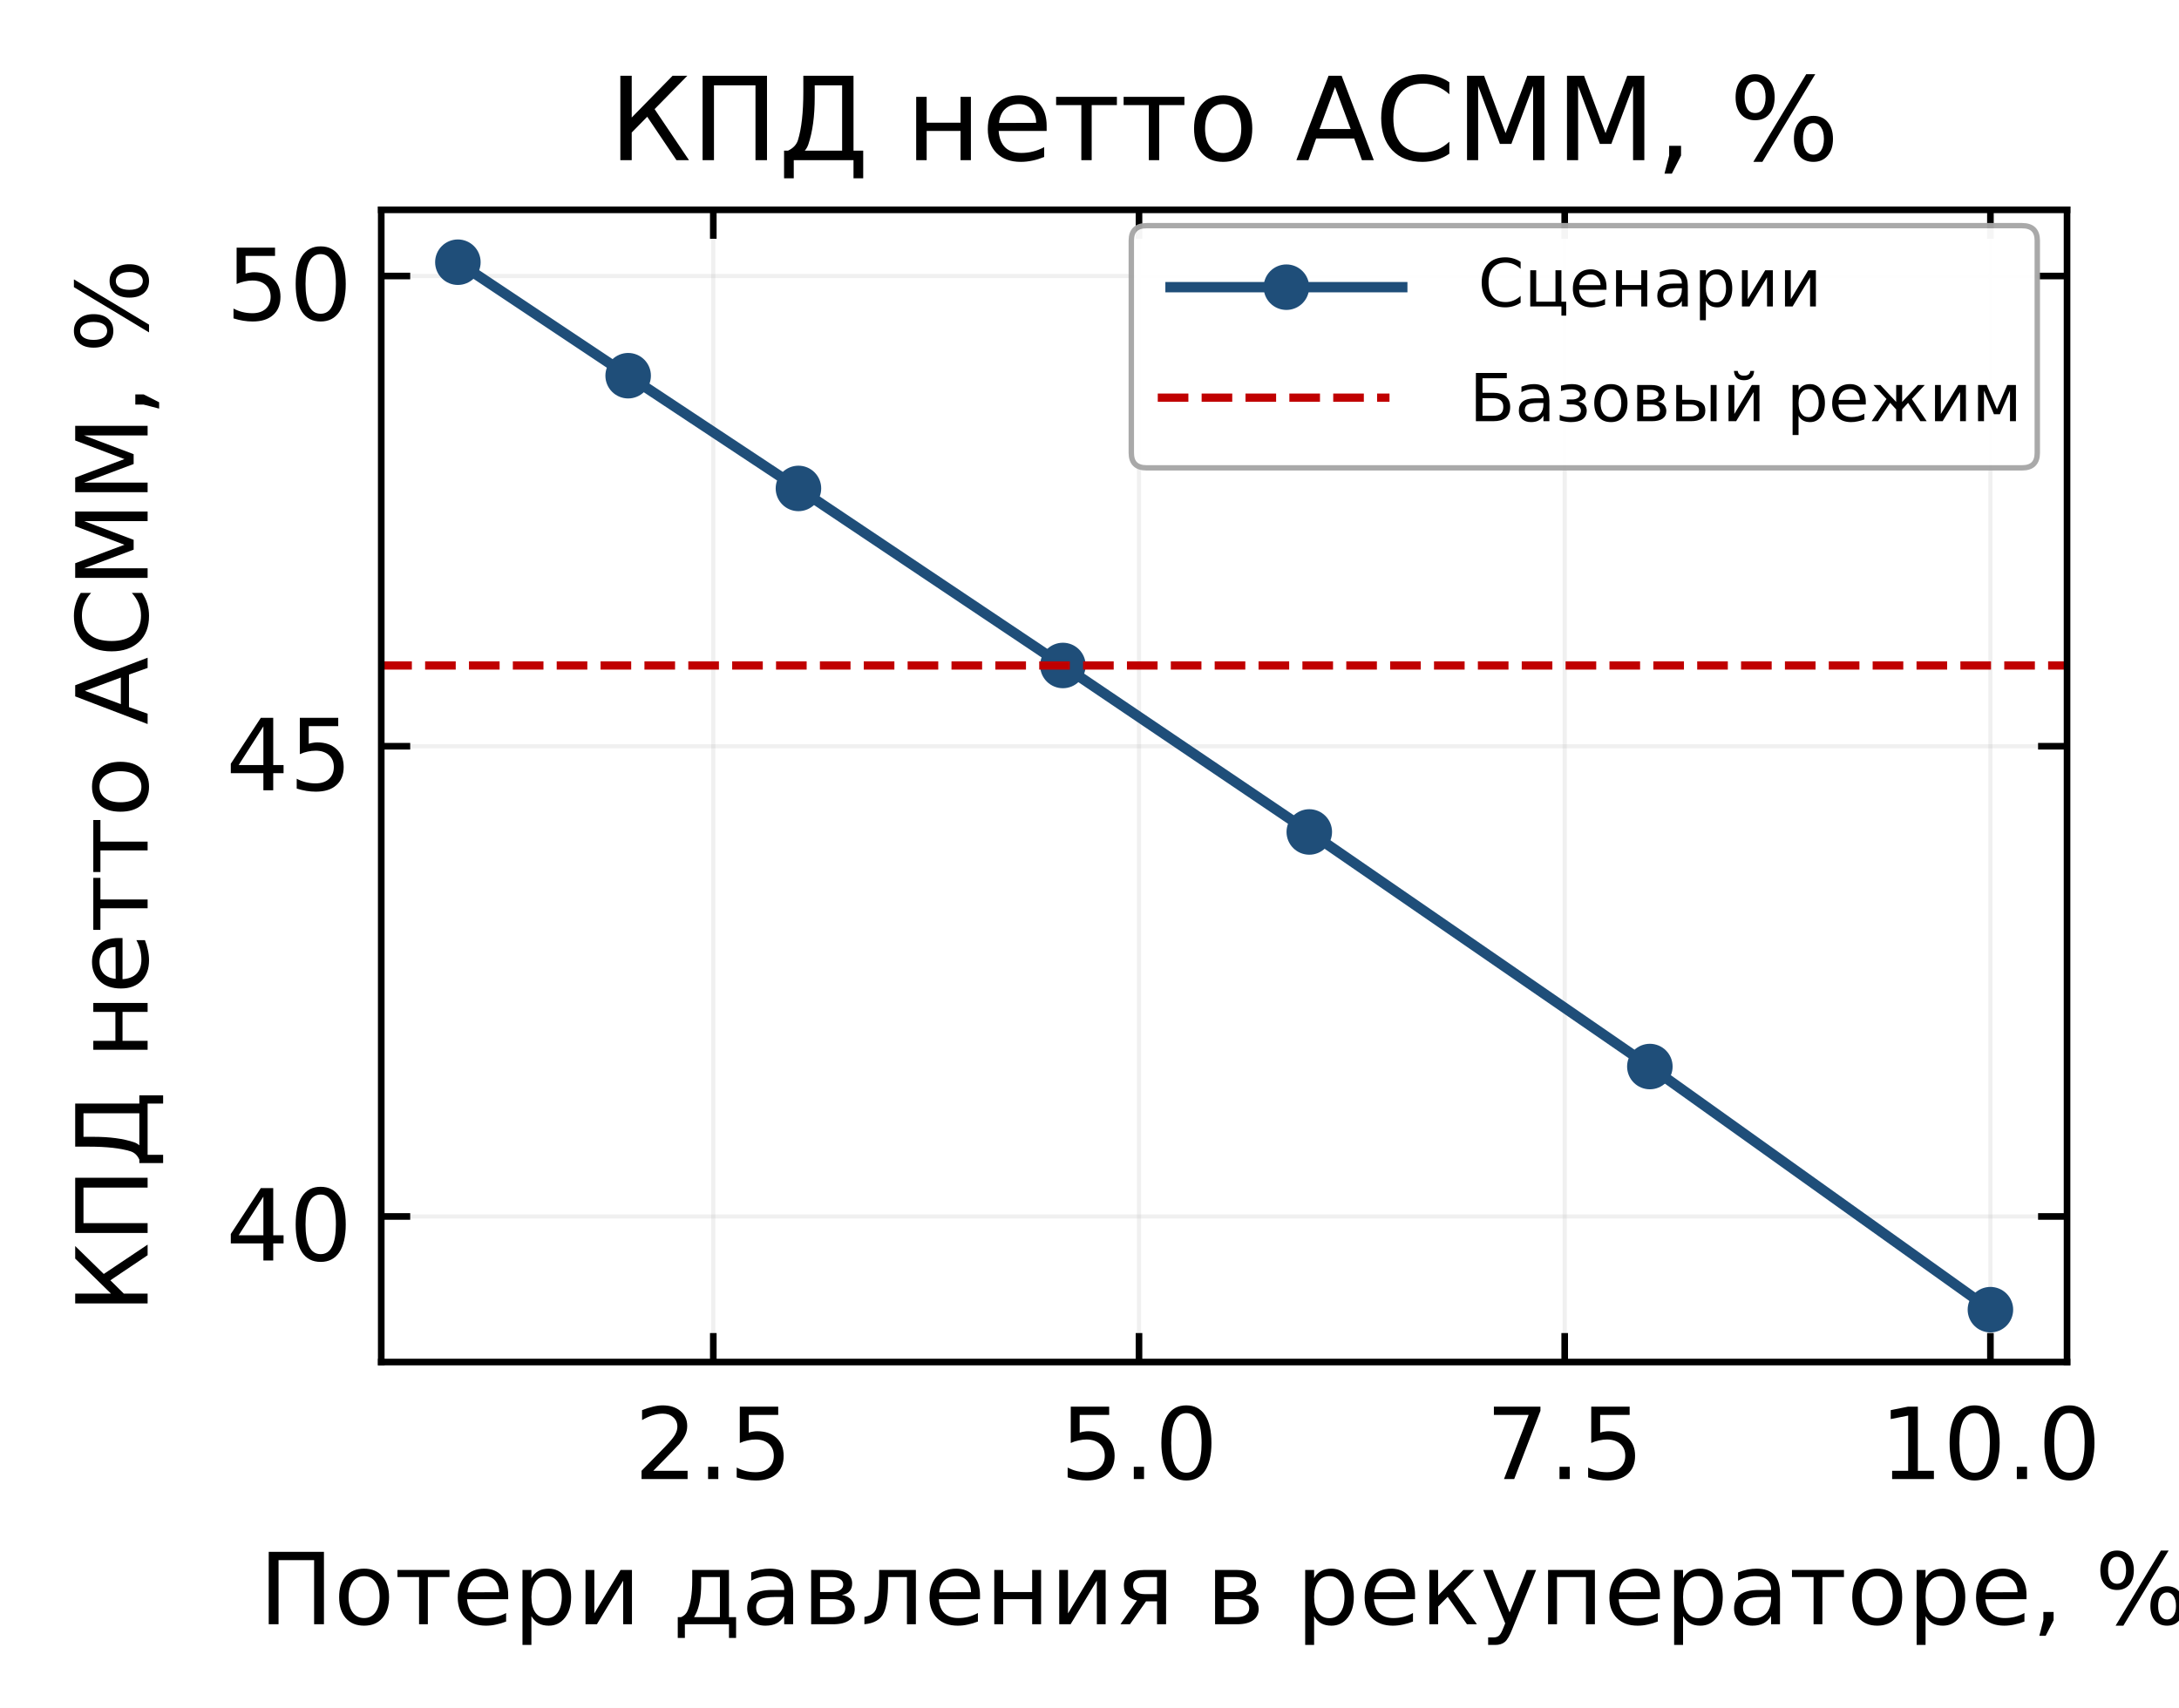
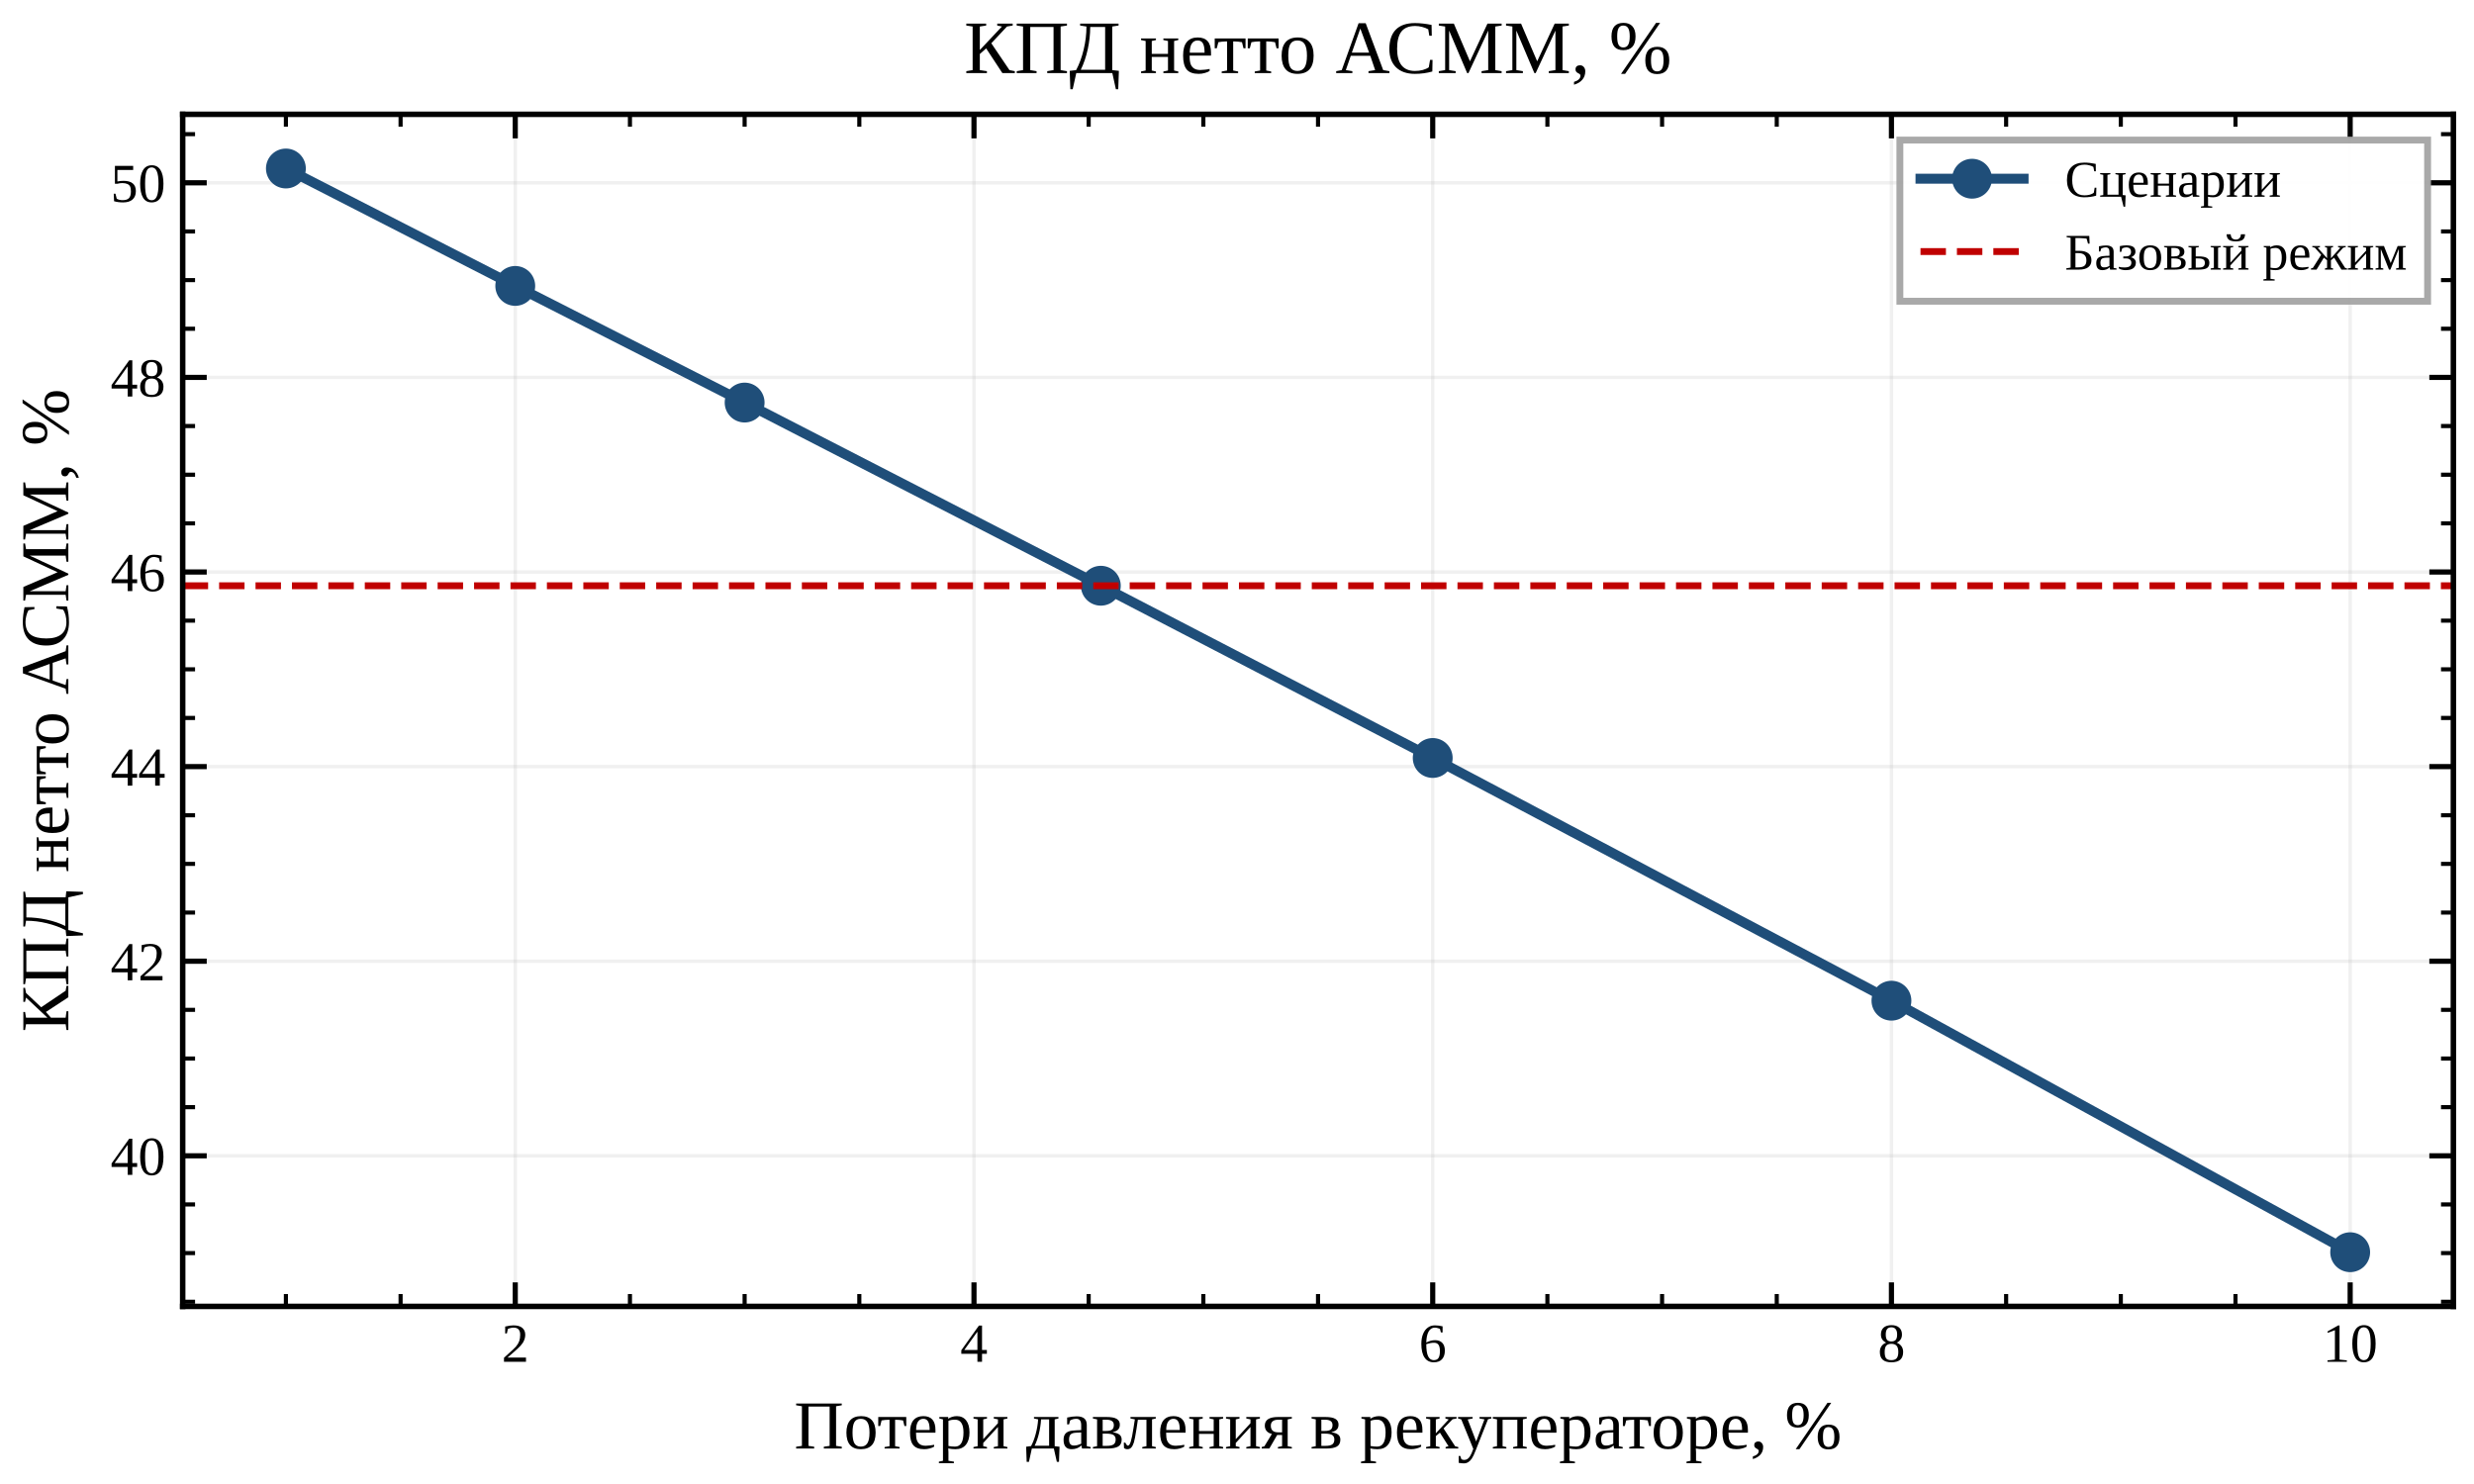
- <svg xmlns="http://www.w3.org/2000/svg" xmlns:xlink="http://www.w3.org/1999/xlink" width="263.278pt" height="206.4pt" viewBox="0 0 263.278 206.4" version="1.1" id="svg30">
-   <defs id="defs1">
-     <style type="text/css" id="style1">*{stroke-linejoin: round; stroke-linecap: butt}</style>
+ <svg xmlns="http://www.w3.org/2000/svg" xmlns:xlink="http://www.w3.org/1999/xlink" width="360pt" height="216pt" viewBox="0 0 360 216" version="1.1">
+   <defs>
+     <style type="text/css">*{stroke-linejoin: round; stroke-linecap: butt}</style>
  </defs>
  <g id="figure_1">
-     <g id="patch_1" transform="scale(1.06053,1)">
-       <path d="M 0,206.4 H 263.278 V 0 H 0 Z" style="fill:#ffffff" id="path1" />
+     <g id="patch_1">
+       <path d="M 0 216  L 360 216  L 360 0  L 0 0  z " style="fill: #ffffff" />
    </g>
    <g id="axes_1">
      <g id="patch_2">
-         <path d="M 46.064 164.601  L 249.751 164.601  L 249.751 25.358  L 46.064 25.358  z " style="fill: #ffffff" id="path2" />
+         <path d="M 26.583 190.151  L 357 190.151  L 357 16.638  L 26.583 16.638  z " style="fill: #ffffff" />
      </g>
      <g id="matplotlib.axis_1">
        <g id="xtick_1">
          <g id="line2d_1">
-             <path d="M 86.184 164.601  L 86.184 25.358  " clip-path="url(#p3dc3c84e98)" style="fill: none; stroke: #b0b0b0; stroke-opacity: 0.18; stroke-width: 0.5; stroke-linecap: square" id="path3" />
+             <path d="M 74.977 190.151  L 74.977 16.638  " clip-path="url(#pddaae3f51f)" style="fill: none; stroke: #b0b0b0; stroke-opacity: 0.18; stroke-width: 0.5; stroke-linecap: square" />
          </g>
          <g id="line2d_2">
-             <defs id="defs3">
-               <path id="mdc8d6fe8bd" d="M 0 0  L 0 -3.5  " style="stroke: #000000; stroke-width: 0.8" />
+             <defs>
+               <path id="m5bb6754c3a" d="M 0 0  L 0 -3.5  " style="stroke: #000000; stroke-width: 0.75" />
            </defs>
-             <g id="g3">
-               <use xlink:href="#mdc8d6fe8bd" x="86.184" y="164.601" style="stroke: #000000; stroke-width: 0.8" id="use3" />
+             <g>
+               <use xlink:href="#m5bb6754c3a" x="74.977" y="190.151" style="stroke: #000000; stroke-width: 0.75" />
            </g>
          </g>
          <g id="line2d_3">
-             <defs id="defs4">
-               <path id="m4fccfed778" d="M 0 0  L 0 3.5  " style="stroke: #000000; stroke-width: 0.8" />
+             <defs>
+               <path id="me6d6eac9aa" d="M 0 0  L 0 3.5  " style="stroke: #000000; stroke-width: 0.75" />
            </defs>
-             <g id="g4">
-               <use xlink:href="#m4fccfed778" x="86.184" y="25.358" style="stroke: #000000; stroke-width: 0.8" id="use4" />
+             <g>
+               <use xlink:href="#me6d6eac9aa" x="74.977" y="16.638" style="stroke: #000000; stroke-width: 0.75" />
            </g>
          </g>
          <g id="text_1">
-             <text style="font-size:12px;font-family:'DejaVu Sans';text-anchor:middle" x="86.184" y="178.739" id="text4">2.5</text>
+             <text style="font-size: 8px; font-family: 'Times New Roman'; text-anchor: middle" x="74.977" y="198.206" transform="rotate(-0 74.97742 198.2057)">2</text>
          </g>
        </g>
        <g id="xtick_2">
          <g id="line2d_4">
-             <path d="M 137.62 164.601  L 137.62 25.358  " clip-path="url(#p3dc3c84e98)" style="fill: none; stroke: #b0b0b0; stroke-opacity: 0.18; stroke-width: 0.5; stroke-linecap: square" id="path4" />
+             <path d="M 141.728 190.151  L 141.728 16.638  " clip-path="url(#pddaae3f51f)" style="fill: none; stroke: #b0b0b0; stroke-opacity: 0.18; stroke-width: 0.5; stroke-linecap: square" />
          </g>
          <g id="line2d_5">
-             <g id="g5">
-               <use xlink:href="#mdc8d6fe8bd" x="137.62" y="164.601" style="stroke: #000000; stroke-width: 0.8" id="use5" />
+             <g>
+               <use xlink:href="#m5bb6754c3a" x="141.728" y="190.151" style="stroke: #000000; stroke-width: 0.75" />
            </g>
          </g>
          <g id="line2d_6">
-             <g id="g6">
-               <use xlink:href="#m4fccfed778" x="137.62" y="25.358" style="stroke: #000000; stroke-width: 0.8" id="use6" />
+             <g>
+               <use xlink:href="#me6d6eac9aa" x="141.728" y="16.638" style="stroke: #000000; stroke-width: 0.75" />
            </g>
          </g>
          <g id="text_2">
-             <text style="font-size:12px;font-family:'DejaVu Sans';text-anchor:middle" x="137.62" y="178.739" id="text6">5.0</text>
+             <text style="font-size: 8px; font-family: 'Times New Roman'; text-anchor: middle" x="141.728" y="198.206" transform="rotate(-0 141.7283 198.2057)">4</text>
          </g>
        </g>
        <g id="xtick_3">
          <g id="line2d_7">
-             <path d="M 189.056 164.601  L 189.056 25.358  " clip-path="url(#p3dc3c84e98)" style="fill: none; stroke: #b0b0b0; stroke-opacity: 0.18; stroke-width: 0.5; stroke-linecap: square" id="path6" />
+             <path d="M 208.479 190.151  L 208.479 16.638  " clip-path="url(#pddaae3f51f)" style="fill: none; stroke: #b0b0b0; stroke-opacity: 0.18; stroke-width: 0.5; stroke-linecap: square" />
          </g>
          <g id="line2d_8">
-             <g id="g7">
-               <use xlink:href="#mdc8d6fe8bd" x="189.056" y="164.601" style="stroke: #000000; stroke-width: 0.8" id="use7" />
+             <g>
+               <use xlink:href="#m5bb6754c3a" x="208.479" y="190.151" style="stroke: #000000; stroke-width: 0.75" />
            </g>
          </g>
          <g id="line2d_9">
-             <g id="g8">
-               <use xlink:href="#m4fccfed778" x="189.056" y="25.358" style="stroke: #000000; stroke-width: 0.8" id="use8" />
+             <g>
+               <use xlink:href="#me6d6eac9aa" x="208.479" y="16.638" style="stroke: #000000; stroke-width: 0.75" />
            </g>
          </g>
          <g id="text_3">
-             <text style="font-size:12px;font-family:'DejaVu Sans';text-anchor:middle" x="189.056" y="178.739" id="text8">7.5</text>
+             <text style="font-size: 8px; font-family: 'Times New Roman'; text-anchor: middle" x="208.479" y="198.206" transform="rotate(-0 208.4791 198.2057)">6</text>
          </g>
        </g>
        <g id="xtick_4">
          <g id="line2d_10">
-             <path d="M 240.492 164.601  L 240.492 25.358  " clip-path="url(#p3dc3c84e98)" style="fill: none; stroke: #b0b0b0; stroke-opacity: 0.18; stroke-width: 0.5; stroke-linecap: square" id="path8" />
+             <path d="M 275.23 190.151  L 275.23 16.638  " clip-path="url(#pddaae3f51f)" style="fill: none; stroke: #b0b0b0; stroke-opacity: 0.18; stroke-width: 0.5; stroke-linecap: square" />
          </g>
          <g id="line2d_11">
-             <g id="g9">
-               <use xlink:href="#mdc8d6fe8bd" x="240.492" y="164.601" style="stroke: #000000; stroke-width: 0.8" id="use9" />
+             <g>
+               <use xlink:href="#m5bb6754c3a" x="275.23" y="190.151" style="stroke: #000000; stroke-width: 0.75" />
            </g>
          </g>
          <g id="line2d_12">
-             <g id="g10">
-               <use xlink:href="#m4fccfed778" x="240.492" y="25.358" style="stroke: #000000; stroke-width: 0.8" id="use10" />
+             <g>
+               <use xlink:href="#me6d6eac9aa" x="275.23" y="16.638" style="stroke: #000000; stroke-width: 0.75" />
            </g>
          </g>
          <g id="text_4">
-             <text style="font-size:12px;font-family:'DejaVu Sans';text-anchor:middle" x="240.492" y="178.739" id="text10">10.0</text>
-           </g>
-         </g>
-         <g id="text_5">
-           <text style="font-size:12px;font-family:'DejaVu Sans';text-anchor:middle" x="147.908" y="196.288" id="text11">Потери давления в рекуператоре, %</text>
+             <text style="font-size: 8px; font-family: 'Times New Roman'; text-anchor: middle" x="275.23" y="198.206" transform="rotate(-0 275.23 198.2057)">8</text>
+           </g>
+         </g>
+         <g id="xtick_5">
+           <g id="line2d_13">
+             <path d="M 341.981 190.151  L 341.981 16.638  " clip-path="url(#pddaae3f51f)" style="fill: none; stroke: #b0b0b0; stroke-opacity: 0.18; stroke-width: 0.5; stroke-linecap: square" />
+           </g>
+           <g id="line2d_14">
+             <g>
+               <use xlink:href="#m5bb6754c3a" x="341.981" y="190.151" style="stroke: #000000; stroke-width: 0.75" />
+             </g>
+           </g>
+           <g id="line2d_15">
+             <g>
+               <use xlink:href="#me6d6eac9aa" x="341.981" y="16.638" style="stroke: #000000; stroke-width: 0.75" />
+             </g>
+           </g>
+           <g id="text_5">
+             <text style="font-size: 8px; font-family: 'Times New Roman'; text-anchor: middle" x="341.981" y="198.206" transform="rotate(-0 341.9808 198.2057)">10</text>
+           </g>
+         </g>
+         <g id="xtick_6">
+           <g id="line2d_16">
+             <defs>
+               <path id="md8a1b2594a" d="M 0 0  L 0 -1.8  " style="stroke: #000000; stroke-width: 0.6" />
+             </defs>
+             <g>
+               <use xlink:href="#md8a1b2594a" x="41.602" y="190.151" style="stroke: #000000; stroke-width: 0.6" />
+             </g>
+           </g>
+           <g id="line2d_17">
+             <defs>
+               <path id="m093b53a1f8" d="M 0 0  L 0 1.8  " style="stroke: #000000; stroke-width: 0.6" />
+             </defs>
+             <g>
+               <use xlink:href="#m093b53a1f8" x="41.602" y="16.638" style="stroke: #000000; stroke-width: 0.6" />
+             </g>
+           </g>
+         </g>
+         <g id="xtick_7">
+           <g id="line2d_18">
+             <g>
+               <use xlink:href="#md8a1b2594a" x="58.29" y="190.151" style="stroke: #000000; stroke-width: 0.6" />
+             </g>
+           </g>
+           <g id="line2d_19">
+             <g>
+               <use xlink:href="#m093b53a1f8" x="58.29" y="16.638" style="stroke: #000000; stroke-width: 0.6" />
+             </g>
+           </g>
+         </g>
+         <g id="xtick_8">
+           <g id="line2d_20">
+             <g>
+               <use xlink:href="#md8a1b2594a" x="91.665" y="190.151" style="stroke: #000000; stroke-width: 0.6" />
+             </g>
+           </g>
+           <g id="line2d_21">
+             <g>
+               <use xlink:href="#m093b53a1f8" x="91.665" y="16.638" style="stroke: #000000; stroke-width: 0.6" />
+             </g>
+           </g>
+         </g>
+         <g id="xtick_9">
+           <g id="line2d_22">
+             <g>
+               <use xlink:href="#md8a1b2594a" x="108.353" y="190.151" style="stroke: #000000; stroke-width: 0.6" />
+             </g>
+           </g>
+           <g id="line2d_23">
+             <g>
+               <use xlink:href="#m093b53a1f8" x="108.353" y="16.638" style="stroke: #000000; stroke-width: 0.6" />
+             </g>
+           </g>
+         </g>
+         <g id="xtick_10">
+           <g id="line2d_24">
+             <g>
+               <use xlink:href="#md8a1b2594a" x="125.041" y="190.151" style="stroke: #000000; stroke-width: 0.6" />
+             </g>
+           </g>
+           <g id="line2d_25">
+             <g>
+               <use xlink:href="#m093b53a1f8" x="125.041" y="16.638" style="stroke: #000000; stroke-width: 0.6" />
+             </g>
+           </g>
+         </g>
+         <g id="xtick_11">
+           <g id="line2d_26">
+             <g>
+               <use xlink:href="#md8a1b2594a" x="158.416" y="190.151" style="stroke: #000000; stroke-width: 0.6" />
+             </g>
+           </g>
+           <g id="line2d_27">
+             <g>
+               <use xlink:href="#m093b53a1f8" x="158.416" y="16.638" style="stroke: #000000; stroke-width: 0.6" />
+             </g>
+           </g>
+         </g>
+         <g id="xtick_12">
+           <g id="line2d_28">
+             <g>
+               <use xlink:href="#md8a1b2594a" x="175.104" y="190.151" style="stroke: #000000; stroke-width: 0.6" />
+             </g>
+           </g>
+           <g id="line2d_29">
+             <g>
+               <use xlink:href="#m093b53a1f8" x="175.104" y="16.638" style="stroke: #000000; stroke-width: 0.6" />
+             </g>
+           </g>
+         </g>
+         <g id="xtick_13">
+           <g id="line2d_30">
+             <g>
+               <use xlink:href="#md8a1b2594a" x="191.791" y="190.151" style="stroke: #000000; stroke-width: 0.6" />
+             </g>
+           </g>
+           <g id="line2d_31">
+             <g>
+               <use xlink:href="#m093b53a1f8" x="191.791" y="16.638" style="stroke: #000000; stroke-width: 0.6" />
+             </g>
+           </g>
+         </g>
+         <g id="xtick_14">
+           <g id="line2d_32">
+             <g>
+               <use xlink:href="#md8a1b2594a" x="225.167" y="190.151" style="stroke: #000000; stroke-width: 0.6" />
+             </g>
+           </g>
+           <g id="line2d_33">
+             <g>
+               <use xlink:href="#m093b53a1f8" x="225.167" y="16.638" style="stroke: #000000; stroke-width: 0.6" />
+             </g>
+           </g>
+         </g>
+         <g id="xtick_15">
+           <g id="line2d_34">
+             <g>
+               <use xlink:href="#md8a1b2594a" x="241.855" y="190.151" style="stroke: #000000; stroke-width: 0.6" />
+             </g>
+           </g>
+           <g id="line2d_35">
+             <g>
+               <use xlink:href="#m093b53a1f8" x="241.855" y="16.638" style="stroke: #000000; stroke-width: 0.6" />
+             </g>
+           </g>
+         </g>
+         <g id="xtick_16">
+           <g id="line2d_36">
+             <g>
+               <use xlink:href="#md8a1b2594a" x="258.542" y="190.151" style="stroke: #000000; stroke-width: 0.6" />
+             </g>
+           </g>
+           <g id="line2d_37">
+             <g>
+               <use xlink:href="#m093b53a1f8" x="258.542" y="16.638" style="stroke: #000000; stroke-width: 0.6" />
+             </g>
+           </g>
+         </g>
+         <g id="xtick_17">
+           <g id="line2d_38">
+             <g>
+               <use xlink:href="#md8a1b2594a" x="291.918" y="190.151" style="stroke: #000000; stroke-width: 0.6" />
+             </g>
+           </g>
+           <g id="line2d_39">
+             <g>
+               <use xlink:href="#m093b53a1f8" x="291.918" y="16.638" style="stroke: #000000; stroke-width: 0.6" />
+             </g>
+           </g>
+         </g>
+         <g id="xtick_18">
+           <g id="line2d_40">
+             <g>
+               <use xlink:href="#md8a1b2594a" x="308.605" y="190.151" style="stroke: #000000; stroke-width: 0.6" />
+             </g>
+           </g>
+           <g id="line2d_41">
+             <g>
+               <use xlink:href="#m093b53a1f8" x="308.605" y="16.638" style="stroke: #000000; stroke-width: 0.6" />
+             </g>
+           </g>
+         </g>
+         <g id="xtick_19">
+           <g id="line2d_42">
+             <g>
+               <use xlink:href="#md8a1b2594a" x="325.293" y="190.151" style="stroke: #000000; stroke-width: 0.6" />
+             </g>
+           </g>
+           <g id="line2d_43">
+             <g>
+               <use xlink:href="#m093b53a1f8" x="325.293" y="16.638" style="stroke: #000000; stroke-width: 0.6" />
+             </g>
+           </g>
+         </g>
+         <g id="text_6">
+           <text style="font-size: 10px; font-family: 'Times New Roman'; text-anchor: middle" x="191.791" y="210.842" transform="rotate(-0 191.7914 210.8419)">Потери давления в рекуператоре, %</text>
        </g>
      </g>
      <g id="matplotlib.axis_2">
        <g id="ytick_1">
-           <g id="line2d_13">
-             <path d="M 46.064 147.01  L 249.751 147.01  " clip-path="url(#p3dc3c84e98)" style="fill: none; stroke: #b0b0b0; stroke-opacity: 0.18; stroke-width: 0.5; stroke-linecap: square" id="path11" />
-           </g>
-           <g id="line2d_14">
-             <defs id="defs11">
-               <path id="m87d79da79e" d="M 0 0  L 3.5 0  " style="stroke: #000000; stroke-width: 0.8" />
+           <g id="line2d_44">
+             <path d="M 26.583 168.231  L 357 168.231  " clip-path="url(#pddaae3f51f)" style="fill: none; stroke: #b0b0b0; stroke-opacity: 0.18; stroke-width: 0.5; stroke-linecap: square" />
+           </g>
+           <g id="line2d_45">
+             <defs>
+               <path id="mbaff5cd711" d="M 0 0  L 3.5 0  " style="stroke: #000000; stroke-width: 0.75" />
            </defs>
-             <g id="g11">
-               <use xlink:href="#m87d79da79e" x="46.064" y="147.01" style="stroke: #000000; stroke-width: 0.8" id="use11" />
-             </g>
-           </g>
-           <g id="line2d_15">
-             <defs id="defs12">
-               <path id="m6c58fbd5b7" d="M 0 0  L -3.5 0  " style="stroke: #000000; stroke-width: 0.8" />
+             <g>
+               <use xlink:href="#mbaff5cd711" x="26.583" y="168.231" style="stroke: #000000; stroke-width: 0.75" />
+             </g>
+           </g>
+           <g id="line2d_46">
+             <defs>
+               <path id="m94a5e11c1e" d="M 0 0  L -3.5 0  " style="stroke: #000000; stroke-width: 0.75" />
            </defs>
-             <g id="g12">
-               <use xlink:href="#m6c58fbd5b7" x="249.751" y="147.01" style="stroke: #000000; stroke-width: 0.8" id="use12" />
-             </g>
-           </g>
-           <g id="text_6">
-             <text style="font-size:12px;font-family:'DejaVu Sans';text-anchor:end" x="42.564" y="152.329" id="text12">40</text>
+             <g>
+               <use xlink:href="#m94a5e11c1e" x="357" y="168.231" style="stroke: #000000; stroke-width: 0.75" />
+             </g>
+           </g>
+           <g id="text_7">
+             <text style="font-size: 8px; font-family: 'Times New Roman'; text-anchor: end" x="24.083" y="171.008" transform="rotate(-0 24.08305 171.0081)">40</text>
          </g>
        </g>
        <g id="ytick_2">
-           <g id="line2d_16">
-             <path d="M 46.064 90.183  L 249.751 90.183  " clip-path="url(#p3dc3c84e98)" style="fill: none; stroke: #b0b0b0; stroke-opacity: 0.18; stroke-width: 0.5; stroke-linecap: square" id="path12" />
-           </g>
-           <g id="line2d_17">
-             <g id="g13">
-               <use xlink:href="#m87d79da79e" x="46.064" y="90.183" style="stroke: #000000; stroke-width: 0.8" id="use13" />
-             </g>
-           </g>
-           <g id="line2d_18">
-             <g id="g14">
-               <use xlink:href="#m6c58fbd5b7" x="249.751" y="90.183" style="stroke: #000000; stroke-width: 0.8" id="use14" />
-             </g>
-           </g>
-           <g id="text_7">
-             <text style="font-size:12px;font-family:'DejaVu Sans';text-anchor:end" x="42.564" y="95.502" id="text14">45</text>
+           <g id="line2d_47">
+             <path d="M 26.583 139.906  L 357 139.906  " clip-path="url(#pddaae3f51f)" style="fill: none; stroke: #b0b0b0; stroke-opacity: 0.18; stroke-width: 0.5; stroke-linecap: square" />
+           </g>
+           <g id="line2d_48">
+             <g>
+               <use xlink:href="#mbaff5cd711" x="26.583" y="139.906" style="stroke: #000000; stroke-width: 0.75" />
+             </g>
+           </g>
+           <g id="line2d_49">
+             <g>
+               <use xlink:href="#m94a5e11c1e" x="357" y="139.906" style="stroke: #000000; stroke-width: 0.75" />
+             </g>
+           </g>
+           <g id="text_8">
+             <text style="font-size: 8px; font-family: 'Times New Roman'; text-anchor: end" x="24.083" y="142.683" transform="rotate(-0 24.08305 142.6833)">42</text>
          </g>
        </g>
        <g id="ytick_3">
-           <g id="line2d_19">
-             <path d="M 46.064 33.357  L 249.751 33.357  " clip-path="url(#p3dc3c84e98)" style="fill: none; stroke: #b0b0b0; stroke-opacity: 0.18; stroke-width: 0.5; stroke-linecap: square" id="path14" />
-           </g>
-           <g id="line2d_20">
-             <g id="g15">
-               <use xlink:href="#m87d79da79e" x="46.064" y="33.357" style="stroke: #000000; stroke-width: 0.8" id="use15" />
-             </g>
-           </g>
-           <g id="line2d_21">
-             <g id="g16">
-               <use xlink:href="#m6c58fbd5b7" x="249.751" y="33.357" style="stroke: #000000; stroke-width: 0.8" id="use16" />
-             </g>
-           </g>
-           <g id="text_8">
-             <text style="font-size:12px;font-family:'DejaVu Sans';text-anchor:end" x="42.564" y="38.676" id="text16">50</text>
-           </g>
-         </g>
-         <g id="text_9">
-           <text style="font-size:12px;font-family:'DejaVu Sans';text-anchor:middle" x="17.838" y="94.979" transform="rotate(-90,17.83781,94.97913)" id="text17">КПД нетто АСММ, %</text>
-         </g>
-       </g>
-       <g id="line2d_22">
-         <path d="M 55.323 31.687  L 75.897 45.403  L 96.472 59.027  L 128.424 80.422  L 158.195 100.541  L 199.344 128.891  L 240.492 158.272  " clip-path="url(#p3dc3c84e98)" style="fill: none; stroke: #1f4e79; stroke-width: 1.25; stroke-linecap: square" id="path17" />
-         <defs id="defs17">
-           <path id="m5db29bf812" d="M 0 2.25  C 0.597 2.25 1.169 2.013 1.591 1.591  C 2.013 1.169 2.25 0.597 2.25 0  C 2.25 -0.597 2.013 -1.169 1.591 -1.591  C 1.169 -2.013 0.597 -2.25 0 -2.25  C -0.597 -2.25 -1.169 -2.013 -1.591 -1.591  C -2.013 -1.169 -2.25 -0.597 -2.25 0  C -2.25 0.597 -2.013 1.169 -1.591 1.591  C -1.169 2.013 -0.597 2.25 0 2.25  z " style="stroke: #1f4e79" />
+           <g id="line2d_50">
+             <path d="M 26.583 111.581  L 357 111.581  " clip-path="url(#pddaae3f51f)" style="fill: none; stroke: #b0b0b0; stroke-opacity: 0.18; stroke-width: 0.5; stroke-linecap: square" />
+           </g>
+           <g id="line2d_51">
+             <g>
+               <use xlink:href="#mbaff5cd711" x="26.583" y="111.581" style="stroke: #000000; stroke-width: 0.75" />
+             </g>
+           </g>
+           <g id="line2d_52">
+             <g>
+               <use xlink:href="#m94a5e11c1e" x="357" y="111.581" style="stroke: #000000; stroke-width: 0.75" />
+             </g>
+           </g>
+           <g id="text_9">
+             <text style="font-size: 8px; font-family: 'Times New Roman'; text-anchor: end" x="24.083" y="114.359" transform="rotate(-0 24.08305 114.3585)">44</text>
+           </g>
+         </g>
+         <g id="ytick_4">
+           <g id="line2d_53">
+             <path d="M 26.583 83.256  L 357 83.256  " clip-path="url(#pddaae3f51f)" style="fill: none; stroke: #b0b0b0; stroke-opacity: 0.18; stroke-width: 0.5; stroke-linecap: square" />
+           </g>
+           <g id="line2d_54">
+             <g>
+               <use xlink:href="#mbaff5cd711" x="26.583" y="83.256" style="stroke: #000000; stroke-width: 0.75" />
+             </g>
+           </g>
+           <g id="line2d_55">
+             <g>
+               <use xlink:href="#m94a5e11c1e" x="357" y="83.256" style="stroke: #000000; stroke-width: 0.75" />
+             </g>
+           </g>
+           <g id="text_10">
+             <text style="font-size: 8px; font-family: 'Times New Roman'; text-anchor: end" x="24.083" y="86.034" transform="rotate(-0 24.08305 86.03374)">46</text>
+           </g>
+         </g>
+         <g id="ytick_5">
+           <g id="line2d_56">
+             <path d="M 26.583 54.931  L 357 54.931  " clip-path="url(#pddaae3f51f)" style="fill: none; stroke: #b0b0b0; stroke-opacity: 0.18; stroke-width: 0.5; stroke-linecap: square" />
+           </g>
+           <g id="line2d_57">
+             <g>
+               <use xlink:href="#mbaff5cd711" x="26.583" y="54.931" style="stroke: #000000; stroke-width: 0.75" />
+             </g>
+           </g>
+           <g id="line2d_58">
+             <g>
+               <use xlink:href="#m94a5e11c1e" x="357" y="54.931" style="stroke: #000000; stroke-width: 0.75" />
+             </g>
+           </g>
+           <g id="text_11">
+             <text style="font-size: 8px; font-family: 'Times New Roman'; text-anchor: end" x="24.083" y="57.709" transform="rotate(-0 24.08305 57.70896)">48</text>
+           </g>
+         </g>
+         <g id="ytick_6">
+           <g id="line2d_59">
+             <path d="M 26.583 26.607  L 357 26.607  " clip-path="url(#pddaae3f51f)" style="fill: none; stroke: #b0b0b0; stroke-opacity: 0.18; stroke-width: 0.5; stroke-linecap: square" />
+           </g>
+           <g id="line2d_60">
+             <g>
+               <use xlink:href="#mbaff5cd711" x="26.583" y="26.607" style="stroke: #000000; stroke-width: 0.75" />
+             </g>
+           </g>
+           <g id="line2d_61">
+             <g>
+               <use xlink:href="#m94a5e11c1e" x="357" y="26.607" style="stroke: #000000; stroke-width: 0.75" />
+             </g>
+           </g>
+           <g id="text_12">
+             <text style="font-size: 8px; font-family: 'Times New Roman'; text-anchor: end" x="24.083" y="29.384" transform="rotate(-0 24.08305 29.38419)">50</text>
+           </g>
+         </g>
+         <g id="ytick_7">
+           <g id="line2d_62">
+             <defs>
+               <path id="me67ebd70f7" d="M 0 0  L 1.8 0  " style="stroke: #000000; stroke-width: 0.6" />
+             </defs>
+             <g>
+               <use xlink:href="#me67ebd70f7" x="26.583" y="189.474" style="stroke: #000000; stroke-width: 0.6" />
+             </g>
+           </g>
+           <g id="line2d_63">
+             <defs>
+               <path id="m9657d8a59d" d="M 0 0  L -1.8 0  " style="stroke: #000000; stroke-width: 0.6" />
+             </defs>
+             <g>
+               <use xlink:href="#m9657d8a59d" x="357" y="189.474" style="stroke: #000000; stroke-width: 0.6" />
+             </g>
+           </g>
+         </g>
+         <g id="ytick_8">
+           <g id="line2d_64">
+             <g>
+               <use xlink:href="#me67ebd70f7" x="26.583" y="182.393" style="stroke: #000000; stroke-width: 0.6" />
+             </g>
+           </g>
+           <g id="line2d_65">
+             <g>
+               <use xlink:href="#m9657d8a59d" x="357" y="182.393" style="stroke: #000000; stroke-width: 0.6" />
+             </g>
+           </g>
+         </g>
+         <g id="ytick_9">
+           <g id="line2d_66">
+             <g>
+               <use xlink:href="#me67ebd70f7" x="26.583" y="175.312" style="stroke: #000000; stroke-width: 0.6" />
+             </g>
+           </g>
+           <g id="line2d_67">
+             <g>
+               <use xlink:href="#m9657d8a59d" x="357" y="175.312" style="stroke: #000000; stroke-width: 0.6" />
+             </g>
+           </g>
+         </g>
+         <g id="ytick_10">
+           <g id="line2d_68">
+             <g>
+               <use xlink:href="#me67ebd70f7" x="26.583" y="161.149" style="stroke: #000000; stroke-width: 0.6" />
+             </g>
+           </g>
+           <g id="line2d_69">
+             <g>
+               <use xlink:href="#m9657d8a59d" x="357" y="161.149" style="stroke: #000000; stroke-width: 0.6" />
+             </g>
+           </g>
+         </g>
+         <g id="ytick_11">
+           <g id="line2d_70">
+             <g>
+               <use xlink:href="#me67ebd70f7" x="26.583" y="154.068" style="stroke: #000000; stroke-width: 0.6" />
+             </g>
+           </g>
+           <g id="line2d_71">
+             <g>
+               <use xlink:href="#m9657d8a59d" x="357" y="154.068" style="stroke: #000000; stroke-width: 0.6" />
+             </g>
+           </g>
+         </g>
+         <g id="ytick_12">
+           <g id="line2d_72">
+             <g>
+               <use xlink:href="#me67ebd70f7" x="26.583" y="146.987" style="stroke: #000000; stroke-width: 0.6" />
+             </g>
+           </g>
+           <g id="line2d_73">
+             <g>
+               <use xlink:href="#m9657d8a59d" x="357" y="146.987" style="stroke: #000000; stroke-width: 0.6" />
+             </g>
+           </g>
+         </g>
+         <g id="ytick_13">
+           <g id="line2d_74">
+             <g>
+               <use xlink:href="#me67ebd70f7" x="26.583" y="132.825" style="stroke: #000000; stroke-width: 0.6" />
+             </g>
+           </g>
+           <g id="line2d_75">
+             <g>
+               <use xlink:href="#m9657d8a59d" x="357" y="132.825" style="stroke: #000000; stroke-width: 0.6" />
+             </g>
+           </g>
+         </g>
+         <g id="ytick_14">
+           <g id="line2d_76">
+             <g>
+               <use xlink:href="#me67ebd70f7" x="26.583" y="125.743" style="stroke: #000000; stroke-width: 0.6" />
+             </g>
+           </g>
+           <g id="line2d_77">
+             <g>
+               <use xlink:href="#m9657d8a59d" x="357" y="125.743" style="stroke: #000000; stroke-width: 0.6" />
+             </g>
+           </g>
+         </g>
+         <g id="ytick_15">
+           <g id="line2d_78">
+             <g>
+               <use xlink:href="#me67ebd70f7" x="26.583" y="118.662" style="stroke: #000000; stroke-width: 0.6" />
+             </g>
+           </g>
+           <g id="line2d_79">
+             <g>
+               <use xlink:href="#m9657d8a59d" x="357" y="118.662" style="stroke: #000000; stroke-width: 0.6" />
+             </g>
+           </g>
+         </g>
+         <g id="ytick_16">
+           <g id="line2d_80">
+             <g>
+               <use xlink:href="#me67ebd70f7" x="26.583" y="104.5" style="stroke: #000000; stroke-width: 0.6" />
+             </g>
+           </g>
+           <g id="line2d_81">
+             <g>
+               <use xlink:href="#m9657d8a59d" x="357" y="104.5" style="stroke: #000000; stroke-width: 0.6" />
+             </g>
+           </g>
+         </g>
+         <g id="ytick_17">
+           <g id="line2d_82">
+             <g>
+               <use xlink:href="#me67ebd70f7" x="26.583" y="97.419" style="stroke: #000000; stroke-width: 0.6" />
+             </g>
+           </g>
+           <g id="line2d_83">
+             <g>
+               <use xlink:href="#m9657d8a59d" x="357" y="97.419" style="stroke: #000000; stroke-width: 0.6" />
+             </g>
+           </g>
+         </g>
+         <g id="ytick_18">
+           <g id="line2d_84">
+             <g>
+               <use xlink:href="#me67ebd70f7" x="26.583" y="90.337" style="stroke: #000000; stroke-width: 0.6" />
+             </g>
+           </g>
+           <g id="line2d_85">
+             <g>
+               <use xlink:href="#m9657d8a59d" x="357" y="90.337" style="stroke: #000000; stroke-width: 0.6" />
+             </g>
+           </g>
+         </g>
+         <g id="ytick_19">
+           <g id="line2d_86">
+             <g>
+               <use xlink:href="#me67ebd70f7" x="26.583" y="76.175" style="stroke: #000000; stroke-width: 0.6" />
+             </g>
+           </g>
+           <g id="line2d_87">
+             <g>
+               <use xlink:href="#m9657d8a59d" x="357" y="76.175" style="stroke: #000000; stroke-width: 0.6" />
+             </g>
+           </g>
+         </g>
+         <g id="ytick_20">
+           <g id="line2d_88">
+             <g>
+               <use xlink:href="#me67ebd70f7" x="26.583" y="69.094" style="stroke: #000000; stroke-width: 0.6" />
+             </g>
+           </g>
+           <g id="line2d_89">
+             <g>
+               <use xlink:href="#m9657d8a59d" x="357" y="69.094" style="stroke: #000000; stroke-width: 0.6" />
+             </g>
+           </g>
+         </g>
+         <g id="ytick_21">
+           <g id="line2d_90">
+             <g>
+               <use xlink:href="#me67ebd70f7" x="26.583" y="62.013" style="stroke: #000000; stroke-width: 0.6" />
+             </g>
+           </g>
+           <g id="line2d_91">
+             <g>
+               <use xlink:href="#m9657d8a59d" x="357" y="62.013" style="stroke: #000000; stroke-width: 0.6" />
+             </g>
+           </g>
+         </g>
+         <g id="ytick_22">
+           <g id="line2d_92">
+             <g>
+               <use xlink:href="#me67ebd70f7" x="26.583" y="47.85" style="stroke: #000000; stroke-width: 0.6" />
+             </g>
+           </g>
+           <g id="line2d_93">
+             <g>
+               <use xlink:href="#m9657d8a59d" x="357" y="47.85" style="stroke: #000000; stroke-width: 0.6" />
+             </g>
+           </g>
+         </g>
+         <g id="ytick_23">
+           <g id="line2d_94">
+             <g>
+               <use xlink:href="#me67ebd70f7" x="26.583" y="40.769" style="stroke: #000000; stroke-width: 0.6" />
+             </g>
+           </g>
+           <g id="line2d_95">
+             <g>
+               <use xlink:href="#m9657d8a59d" x="357" y="40.769" style="stroke: #000000; stroke-width: 0.6" />
+             </g>
+           </g>
+         </g>
+         <g id="ytick_24">
+           <g id="line2d_96">
+             <g>
+               <use xlink:href="#me67ebd70f7" x="26.583" y="33.688" style="stroke: #000000; stroke-width: 0.6" />
+             </g>
+           </g>
+           <g id="line2d_97">
+             <g>
+               <use xlink:href="#m9657d8a59d" x="357" y="33.688" style="stroke: #000000; stroke-width: 0.6" />
+             </g>
+           </g>
+         </g>
+         <g id="ytick_25">
+           <g id="line2d_98">
+             <g>
+               <use xlink:href="#me67ebd70f7" x="26.583" y="19.525" style="stroke: #000000; stroke-width: 0.6" />
+             </g>
+           </g>
+           <g id="line2d_99">
+             <g>
+               <use xlink:href="#m9657d8a59d" x="357" y="19.525" style="stroke: #000000; stroke-width: 0.6" />
+             </g>
+           </g>
+         </g>
+         <g id="text_13">
+           <text style="font-size: 10px; font-family: 'Times New Roman'; text-anchor: middle" x="9.944" y="103.395" transform="rotate(-90 9.94399 103.3945)">КПД нетто АСММ, %</text>
+         </g>
+       </g>
+       <g id="line2d_100">
+         <path d="M 41.602 24.525  L 74.977 41.617  L 108.353 58.594  L 160.185 85.255  L 208.479 110.326  L 275.23 145.653  L 341.981 182.264  " clip-path="url(#pddaae3f51f)" style="fill: none; stroke: #1f4e79; stroke-width: 1.45; stroke-linecap: square" />
+         <defs>
+           <path id="m4952cf6166" d="M 0 2.4  C 0.636 2.4 1.247 2.147 1.697 1.697  C 2.147 1.247 2.4 0.636 2.4 0  C 2.4 -0.636 2.147 -1.247 1.697 -1.697  C 1.247 -2.147 0.636 -2.4 0 -2.4  C -0.636 -2.4 -1.247 -2.147 -1.697 -1.697  C -2.147 -1.247 -2.4 -0.636 -2.4 0  C -2.4 0.636 -2.147 1.247 -1.697 1.697  C -1.247 2.147 -0.636 2.4 0 2.4  z " style="stroke: #1f4e79" />
        </defs>
-         <g clip-path="url(#p3dc3c84e98)" id="g23">
-           <use xlink:href="#m5db29bf812" x="55.323" y="31.687" style="fill: #1f4e79; stroke: #1f4e79" id="use17" />
-           <use xlink:href="#m5db29bf812" x="75.897" y="45.403" style="fill: #1f4e79; stroke: #1f4e79" id="use18" />
-           <use xlink:href="#m5db29bf812" x="96.472" y="59.027" style="fill: #1f4e79; stroke: #1f4e79" id="use19" />
-           <use xlink:href="#m5db29bf812" x="128.424" y="80.422" style="fill: #1f4e79; stroke: #1f4e79" id="use20" />
-           <use xlink:href="#m5db29bf812" x="158.195" y="100.541" style="fill: #1f4e79; stroke: #1f4e79" id="use21" />
-           <use xlink:href="#m5db29bf812" x="199.344" y="128.891" style="fill: #1f4e79; stroke: #1f4e79" id="use22" />
-           <use xlink:href="#m5db29bf812" x="240.492" y="158.272" style="fill: #1f4e79; stroke: #1f4e79" id="use23" />
-         </g>
-       </g>
-       <g id="line2d_23">
-         <path d="M 46.064 80.422  L 249.751 80.422  " clip-path="url(#p3dc3c84e98)" style="fill: none; stroke-dasharray: 3.7,1.6; stroke-dashoffset: 0; stroke: #c00000" id="path23" />
+         <g clip-path="url(#pddaae3f51f)">
+           <use xlink:href="#m4952cf6166" x="41.602" y="24.525" style="fill: #1f4e79; stroke: #1f4e79" />
+           <use xlink:href="#m4952cf6166" x="74.977" y="41.617" style="fill: #1f4e79; stroke: #1f4e79" />
+           <use xlink:href="#m4952cf6166" x="108.353" y="58.594" style="fill: #1f4e79; stroke: #1f4e79" />
+           <use xlink:href="#m4952cf6166" x="160.185" y="85.255" style="fill: #1f4e79; stroke: #1f4e79" />
+           <use xlink:href="#m4952cf6166" x="208.479" y="110.326" style="fill: #1f4e79; stroke: #1f4e79" />
+           <use xlink:href="#m4952cf6166" x="275.23" y="145.653" style="fill: #1f4e79; stroke: #1f4e79" />
+           <use xlink:href="#m4952cf6166" x="341.981" y="182.264" style="fill: #1f4e79; stroke: #1f4e79" />
+         </g>
+       </g>
+       <g id="line2d_101">
+         <path d="M 26.583 85.255  L 357 85.255  " clip-path="url(#pddaae3f51f)" style="fill: none; stroke-dasharray: 3.7,1.6; stroke-dashoffset: 0; stroke: #c00000" />
      </g>
      <g id="patch_3">
-         <path d="M 46.064 164.601  L 46.064 25.358  " style="fill: none; stroke: #000000; stroke-width: 0.8; stroke-linejoin: miter; stroke-linecap: square" id="path24" />
+         <path d="M 26.583 190.151  L 26.583 16.638  " style="fill: none; stroke: #000000; stroke-width: 0.8; stroke-linejoin: miter; stroke-linecap: square" />
      </g>
      <g id="patch_4">
-         <path d="M 249.751 164.601  L 249.751 25.358  " style="fill: none; stroke: #000000; stroke-width: 0.8; stroke-linejoin: miter; stroke-linecap: square" id="path25" />
+         <path d="M 357 190.151  L 357 16.638  " style="fill: none; stroke: #000000; stroke-width: 0.8; stroke-linejoin: miter; stroke-linecap: square" />
      </g>
      <g id="patch_5">
-         <path d="M 46.064 164.601  L 249.751 164.601  " style="fill: none; stroke: #000000; stroke-width: 0.8; stroke-linejoin: miter; stroke-linecap: square" id="path26" />
+         <path d="M 26.583 190.151  L 357 190.151  " style="fill: none; stroke: #000000; stroke-width: 0.8; stroke-linejoin: miter; stroke-linecap: square" />
      </g>
      <g id="patch_6">
-         <path d="M 46.064 25.358  L 249.751 25.358  " style="fill: none; stroke: #000000; stroke-width: 0.8; stroke-linejoin: miter; stroke-linecap: square" id="path27" />
-       </g>
-       <g id="text_10">
-         <text style="font-size:14px;font-family:'DejaVu Sans';text-anchor:middle" x="147.908" y="19.358" id="text27">КПД нетто АСММ, %</text>
-       </g>
-       <g id="legend_1" transform="translate(239.5571,-96.13128)">
-         <g id="patch_7" transform="matrix(0.6546073,0,0,0.6460914,-137.602,50.84488)">
-           <path d="M 55.864,157.601 H 217.486 q 2.8,0 2.8,-2.8 v -39.699 q 0,-2.8 -2.8,-2.8 H 55.864 q -2.8,0 -2.8,2.8 v 39.699 q 0,2.8 2.8,2.8 z" style="opacity:0.96;fill:#ffffff;stroke:#a6a6a6;stroke-linejoin:miter" id="path28" />
-         </g>
-         <g id="line2d_24" transform="translate(-156.7917,7.196995)">
-           <path d="m 58.664,123.64 h 14 14" style="fill:none;stroke:#1f4e79;stroke-width:1.25;stroke-linecap:square" id="path29" />
-           <g id="g29">
-             <use xlink:href="#m5db29bf812" x="72.664" y="123.64" style="fill:#1f4e79;stroke:#1f4e79" id="use29" />
-           </g>
-         </g>
-         <g id="text_11" transform="translate(-158.8479,4.62664)">
-           <text style="font-size:8px;font-family:'DejaVu Sans';text-anchor:start" x="97.864" y="128.54" id="text29">Сценарии</text>
-         </g>
-         <g id="line2d_25" transform="translate(-158.3339)">
-           <path d="m 58.664,144.189 h 14 14" style="fill:none;stroke:#c00000;stroke-dasharray:3.7, 1.6;stroke-dashoffset:0" id="path30" />
-         </g>
-         <g id="text_12" transform="translate(-159.8761,-2.056284)">
-           <text style="font-size:8px;font-family:'DejaVu Sans';text-anchor:start;white-space:pre;inline-size:132.05" x="97.864" y="149.089" id="text30" xml:space="preserve">
-             <tspan x="97.864" y="149.089" id="tspan1">Базовый режим</tspan>
-           </text>
+         <path d="M 26.583 16.638  L 357 16.638  " style="fill: none; stroke: #000000; stroke-width: 0.8; stroke-linejoin: miter; stroke-linecap: square" />
+       </g>
+       <g id="text_14">
+         <text style="font-size: 11px; font-family: 'Times New Roman'; text-anchor: middle" x="191.791" y="10.638" transform="rotate(-0 191.7914 10.63837)">КПД нетто АСММ, %</text>
+       </g>
+       <g id="legend_1">
+         <g id="patch_7">
+           <path d="M 276.458 43.847  L 353.25 43.847  L 353.25 20.388  L 276.458 20.388  z " style="fill: #ffffff; opacity: 0.96; stroke: #a6a6a6; stroke-linejoin: miter" />
+         </g>
+         <g id="line2d_102">
+           <path d="M 279.458 26.013  L 286.958 26.013  L 294.458 26.013  " style="fill: none; stroke: #1f4e79; stroke-width: 1.45; stroke-linecap: square" />
+           <g>
+             <use xlink:href="#m4952cf6166" x="286.958" y="26.013" style="fill: #1f4e79; stroke: #1f4e79" />
+           </g>
+         </g>
+         <g id="text_15">
+           <text style="font-size: 7.5px; font-family: 'Times New Roman'; text-anchor: start" x="300.458" y="28.638" transform="rotate(-0 300.458 28.63837)">Сценарии</text>
+         </g>
+         <g id="line2d_103">
+           <path d="M 279.458 36.618  L 286.958 36.618  L 294.458 36.618  " style="fill: none; stroke-dasharray: 3.7,1.6; stroke-dashoffset: 0; stroke: #c00000" />
+         </g>
+         <g id="text_16">
+           <text style="font-size: 7.5px; font-family: 'Times New Roman'; text-anchor: start" x="300.458" y="39.243" transform="rotate(-0 300.458 39.24266)">Базовый режим</text>
        </g>
      </g>
    </g>
  </g>
-   <defs id="defs30">
-     <clipPath id="p3dc3c84e98">
-       <rect x="46.064" y="25.358" width="203.686" height="139.243" id="rect30" />
+   <defs>
+     <clipPath id="pddaae3f51f">
+       <rect x="26.583" y="16.638" width="330.417" height="173.512" />
    </clipPath>
  </defs>
</svg>
